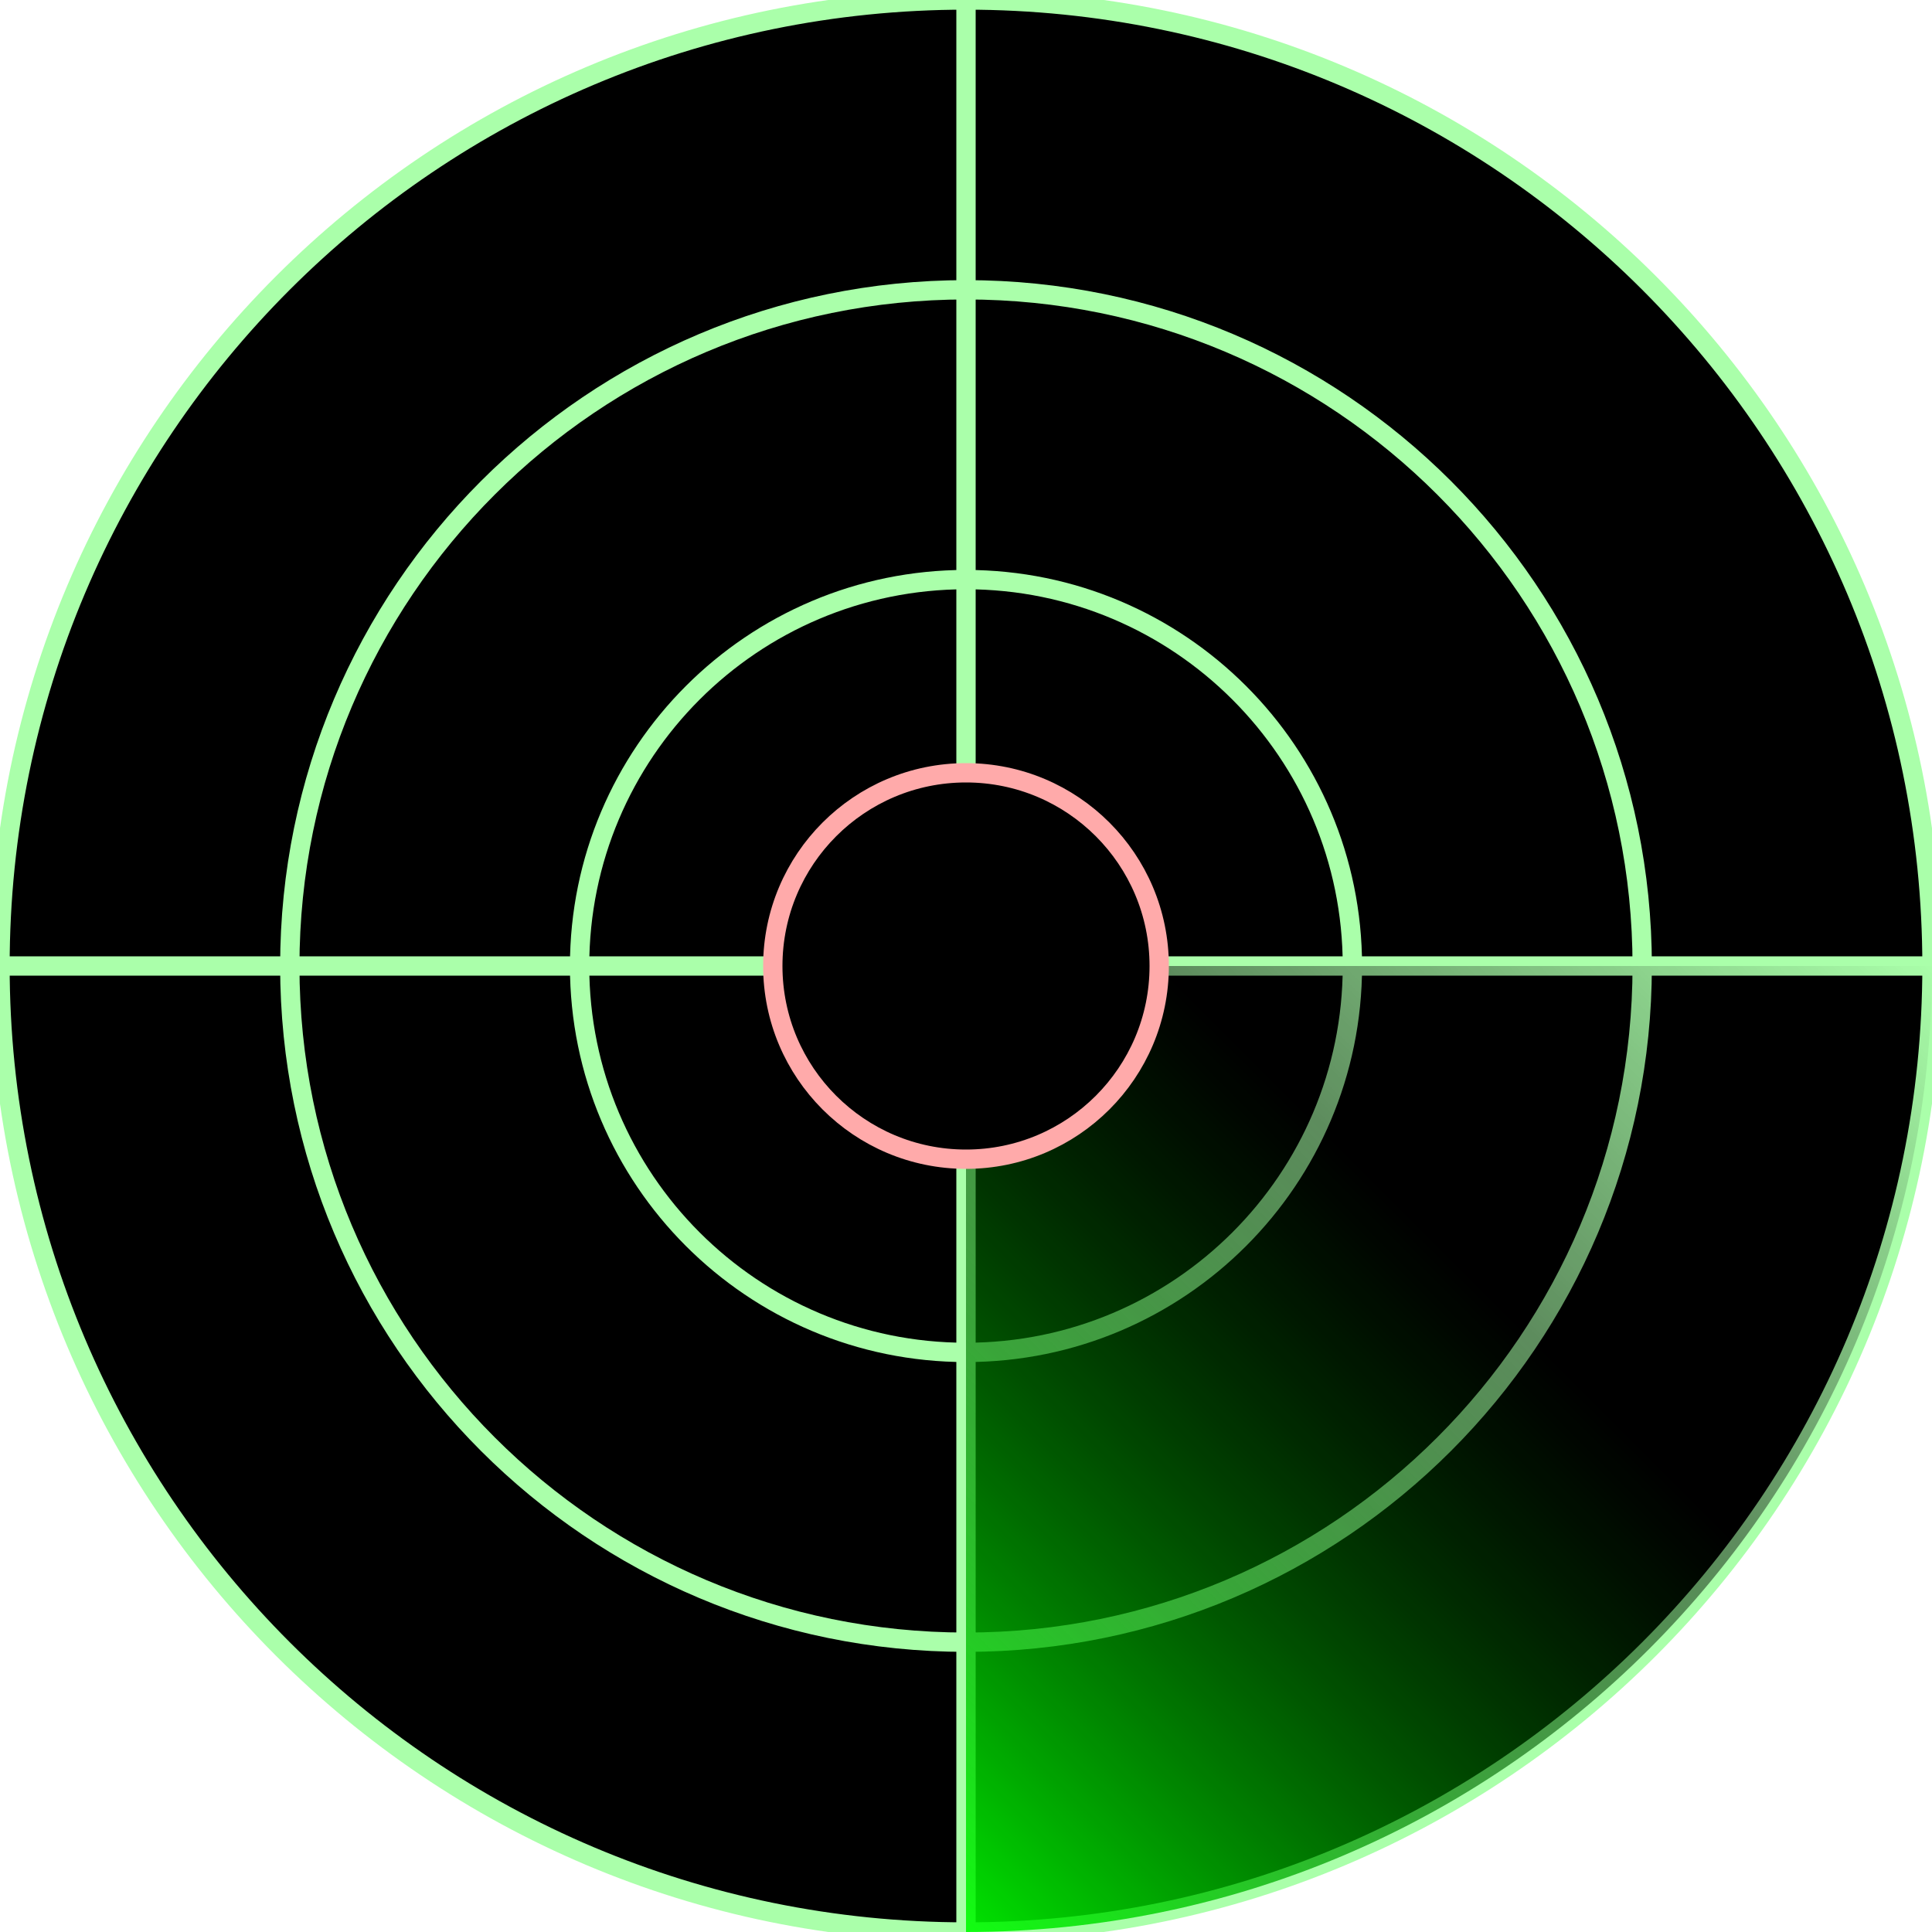
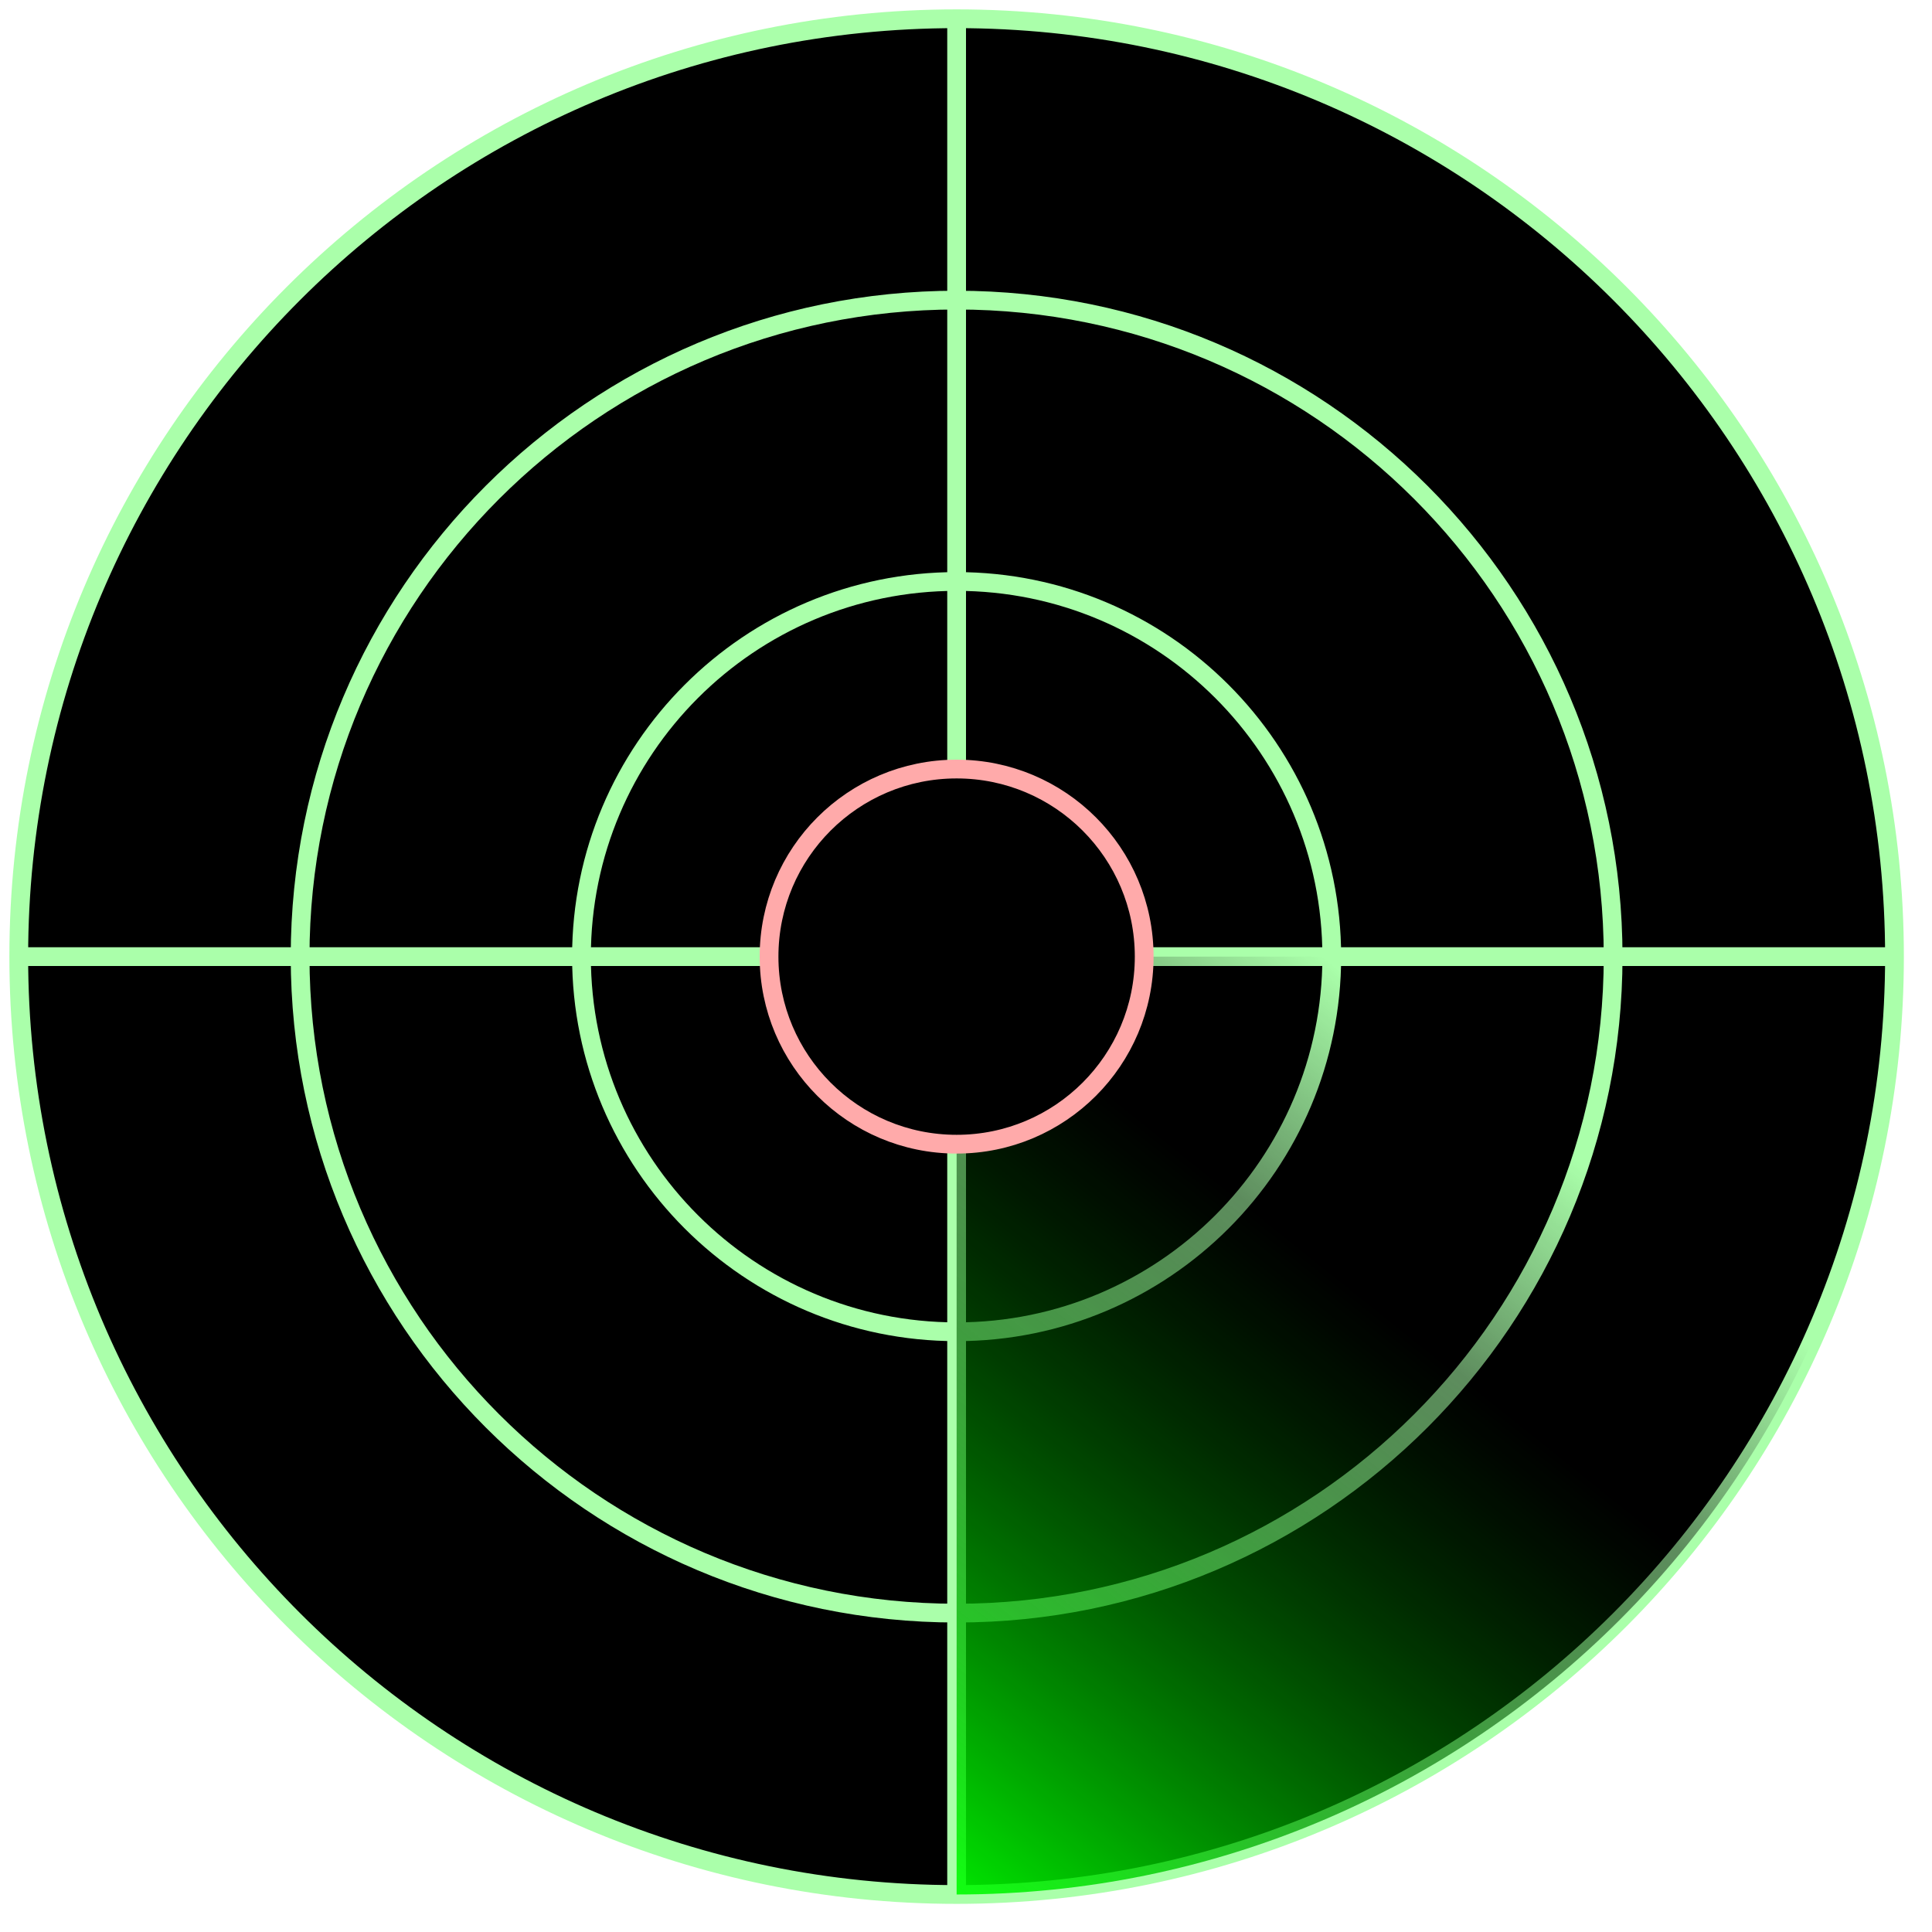
- <svg xmlns="http://www.w3.org/2000/svg" xmlns:ns1="https://boxy-svg.com" viewBox="0 0 100 100">
+ <svg xmlns="http://www.w3.org/2000/svg" xmlns:ns1="https://boxy-svg.com" viewBox="-1 -1 103 103">
  <defs>
-     <linearGradient id="gradient-1" x1="0%" y1="100%" x2="100%" y2="0%" ns1:pinned="true">
+     <linearGradient id="gradient-1" x1="0%" y1="100%" x2="80%" y2="0%" ns1:pinned="true">
      <stop offset="0" style="stop-color: rgb(0, 255, 0);" />
      <stop offset="0.6" style="stop-color: rgb(0, 0, 0); stop-opacity: 0.5" />
-       <stop offset="1" style="stop-color: rgb(0, 0, 0); stop-opacity: 0" />
+       <stop offset="0.8" style="stop-color: rgb(0, 0, 0); stop-opacity: 0" />
    </linearGradient>
  </defs>
  <circle style="stroke: rgb(170, 255, 170);" cx="50" cy="50" rx="50" r="50" class="outterline" />
  <circle style="stroke: rgb(170, 255, 170);" cx="50" cy="50" r="35" class="outterline" />
  <circle style="stroke: rgb(170, 255, 170);" cx="50" cy="50" r="20" class="outterline" />
  <line style="stroke: rgb(170, 255, 170);" x1="50" y1="0" x2="50" y2="100" class="outterline" />
  <line style="stroke: rgb(170, 255, 170);" x1="0" y1="50" x2="100" y2="50" class="outterline" />
  <path d="M 50 100           A 50 50, 0, 0, 0, 100 50           L 50 50 Z" style="fill: url(#gradient-1);" opacity="0.9" class="scan">
-     <animateTransform type="rotate" from="0 50 50" to="360 50 50" repeatCount="indefinite" attributeName="transform" attributeType="XML" dur="3s" />
+     <animateTransform id="scanAnim" type="rotate" from="0 50 50" to="360 50 50" repeatCount="indefinite" attributeName="transform" attributeType="XML" dur="3s" />
  </path>
  <circle style="stroke: rgb(255, 170, 170);" cx="50" cy="50" r="10" class="innerline" />
</svg>
